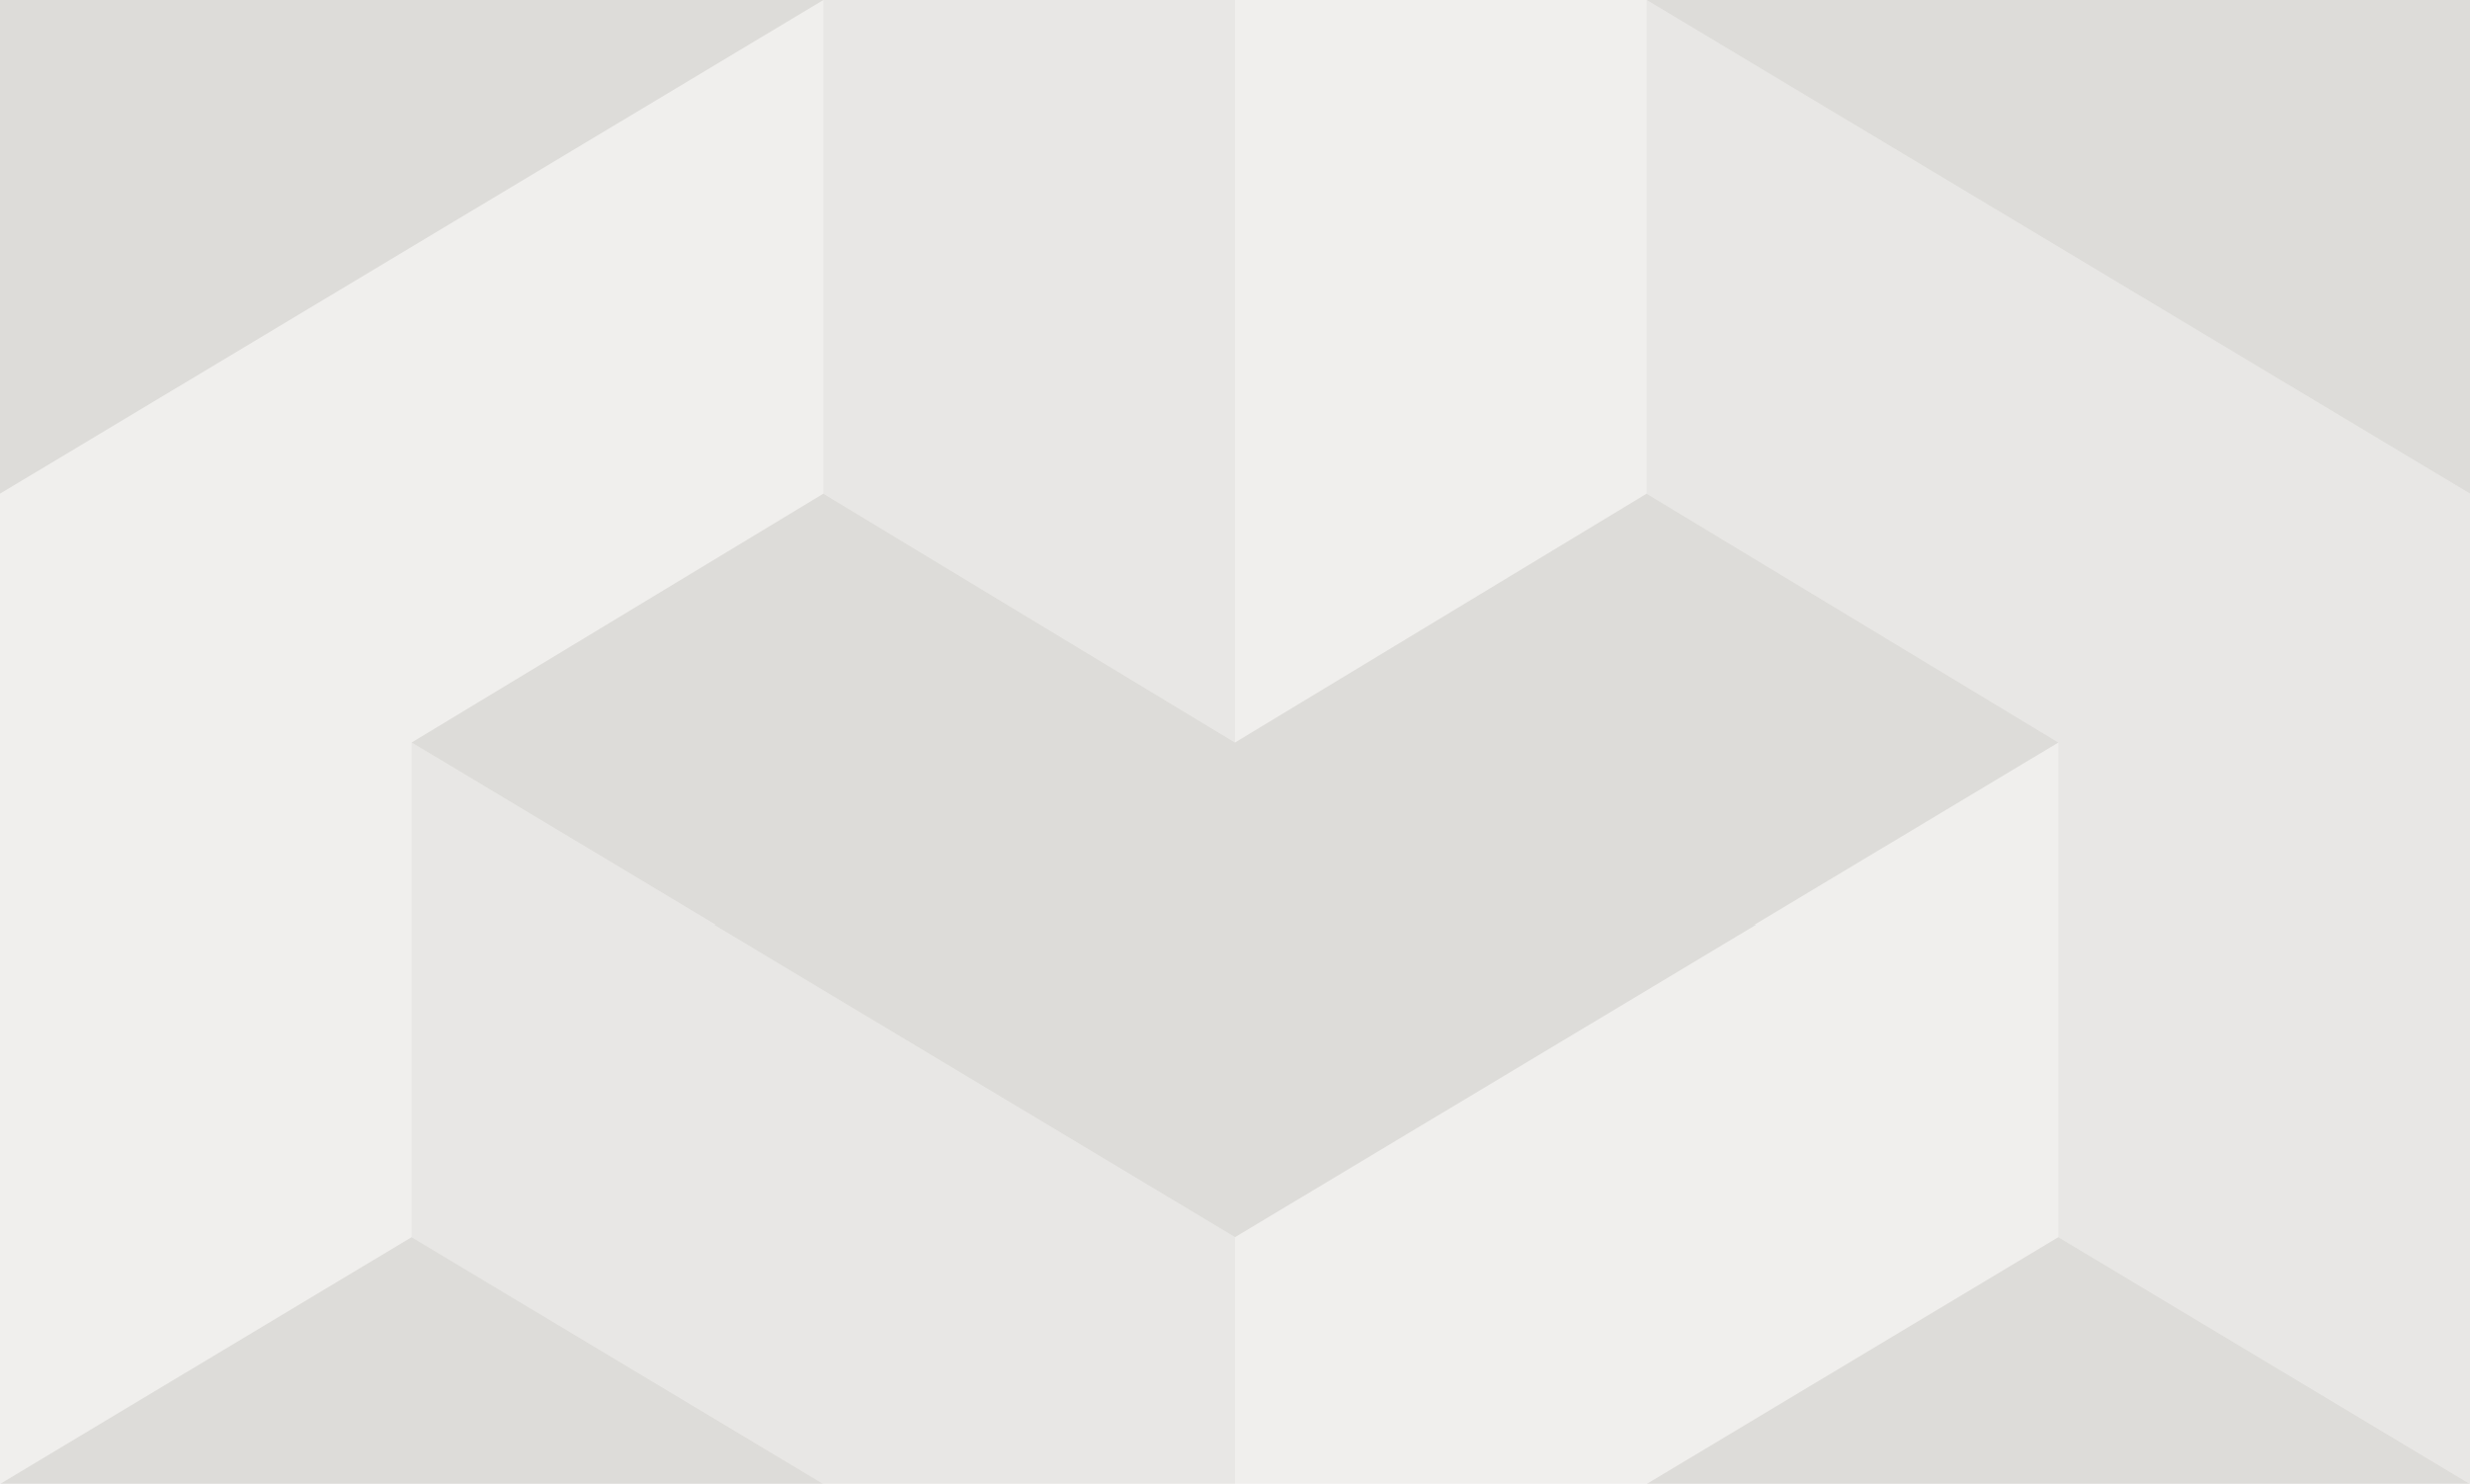
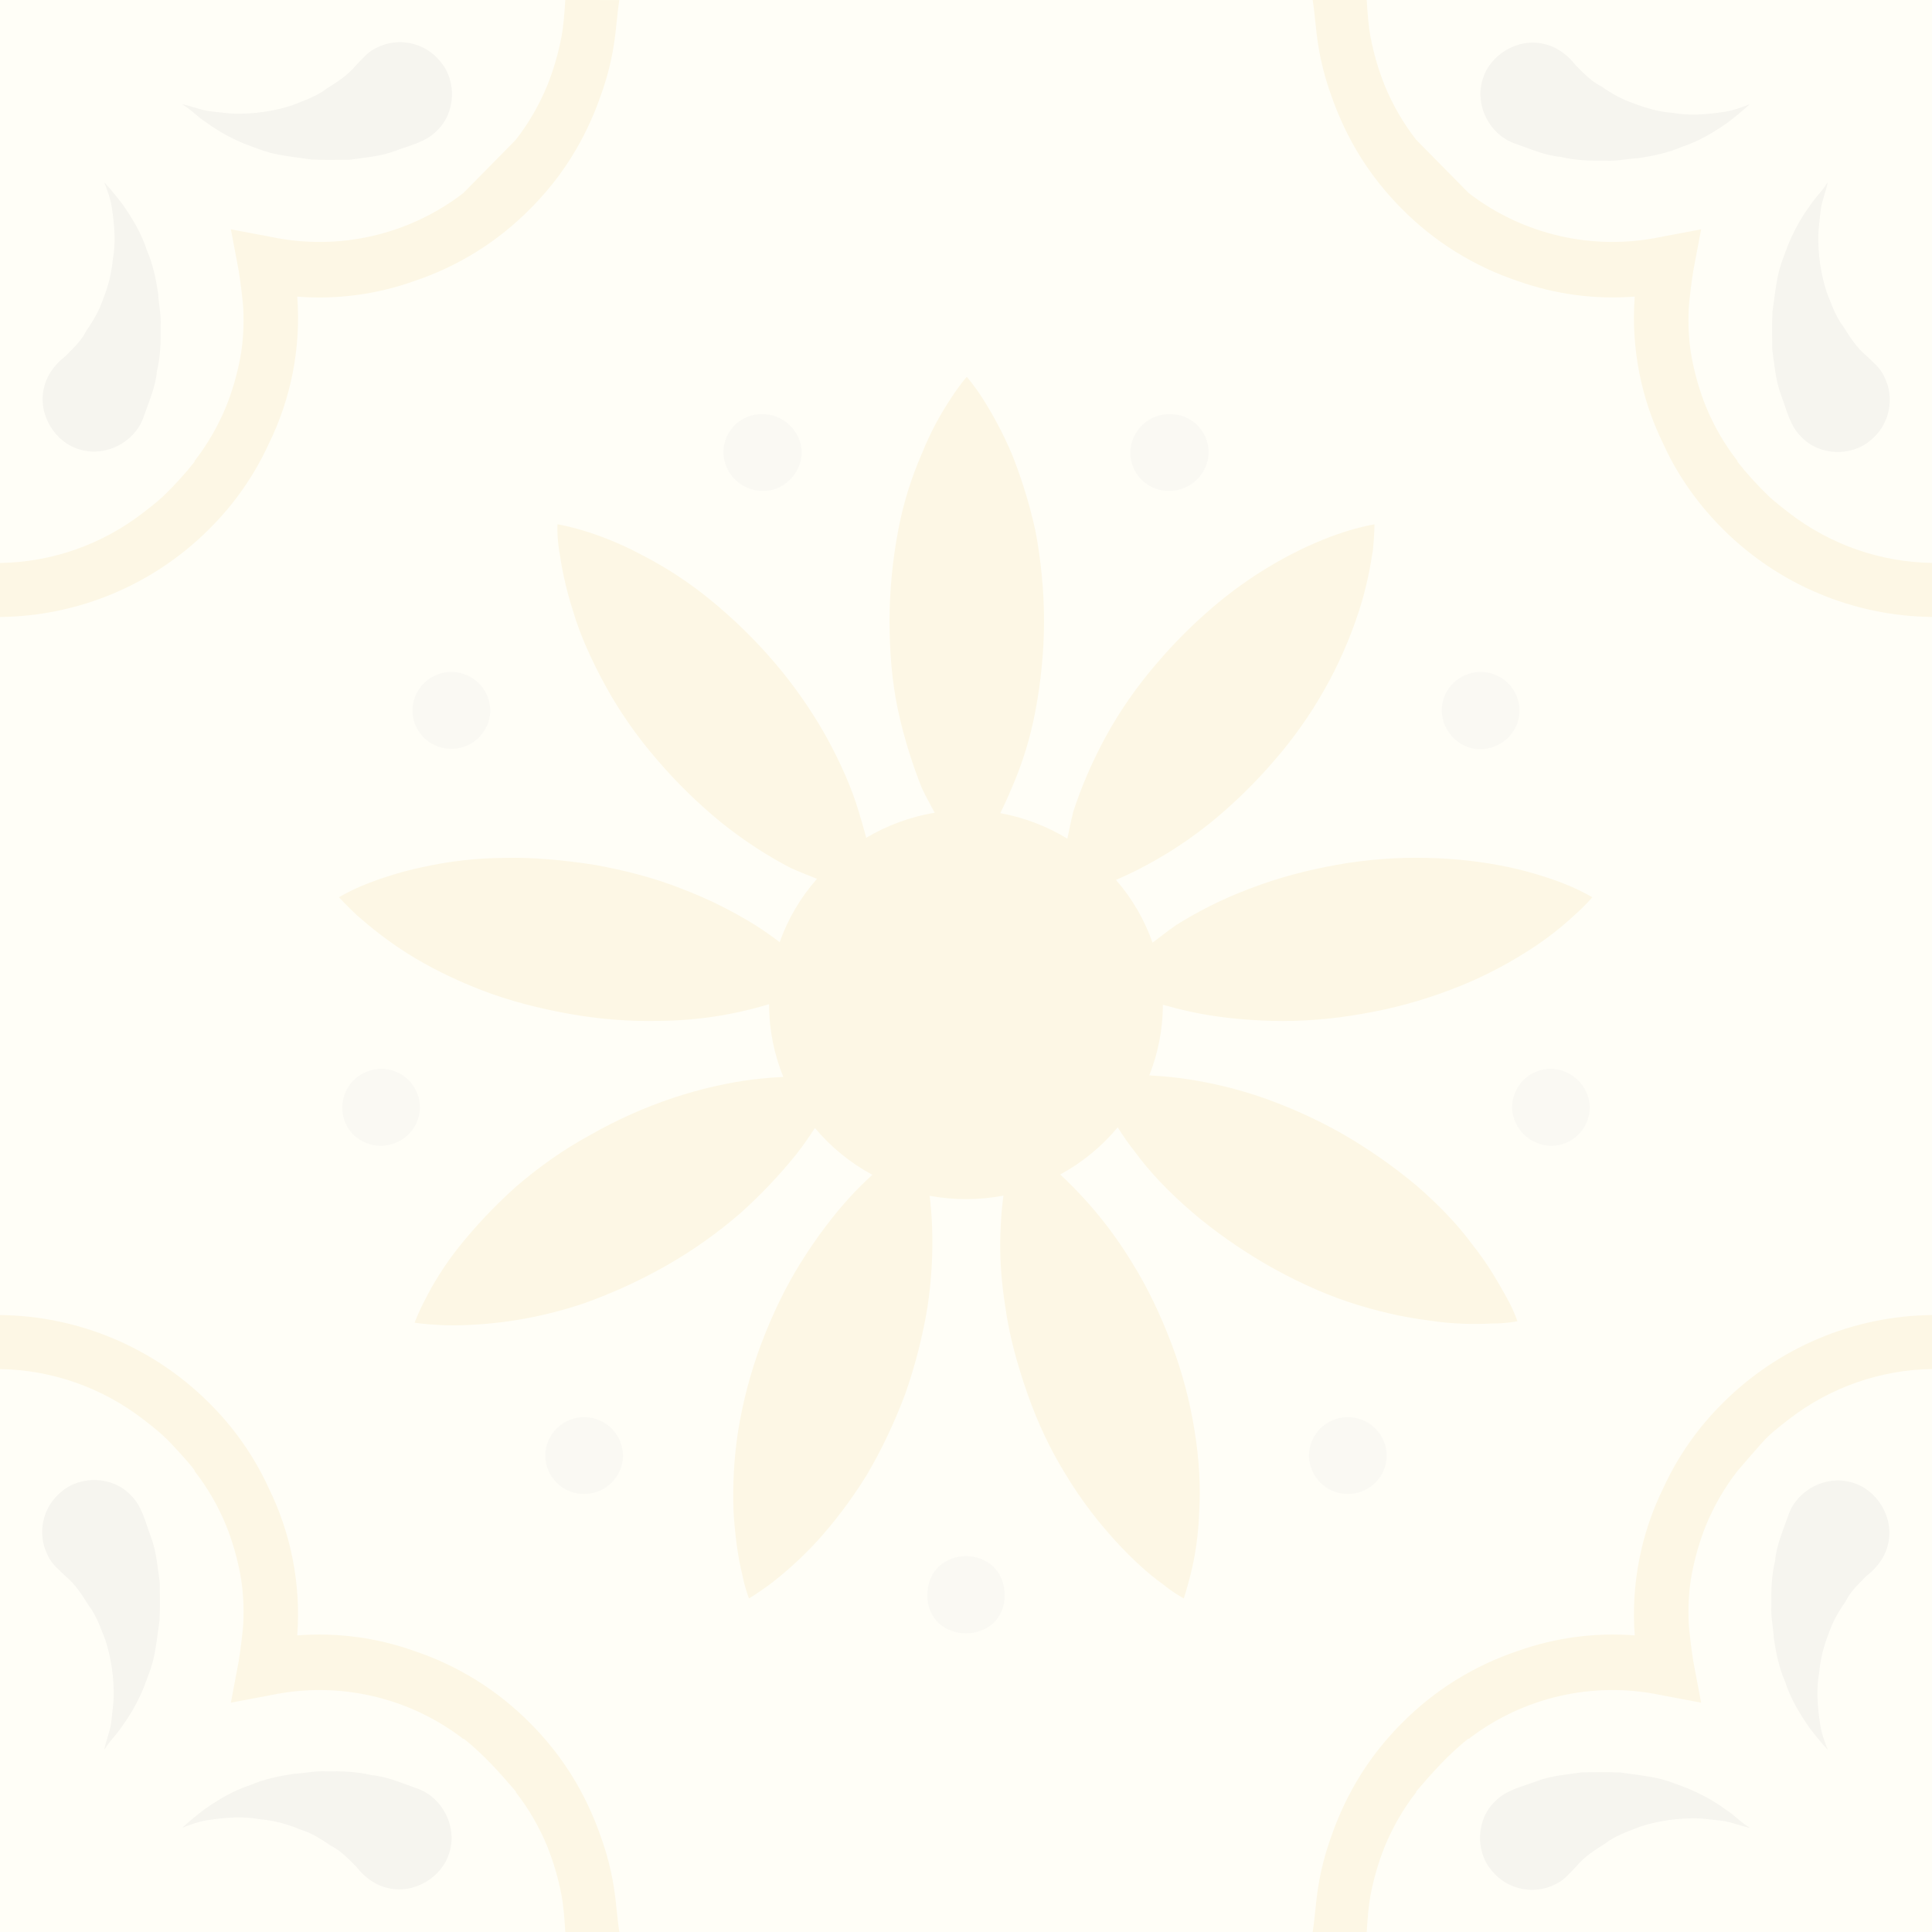
- <svg xmlns="http://www.w3.org/2000/svg" viewBox="0 0 60 36.043">
+ <svg xmlns="http://www.w3.org/2000/svg" viewBox="0 0 150 150" width="150" height="150">
  <defs>
-     <pattern id="pricing-pattern-light" width="60" height="36.043" patternUnits="userSpaceOnUse">
-       <rect width="100%" height="100%" fill="#f0efed" />
-       <path fill="#e8e7e5" d="M20.001 0v11.998L30 18.046V0Zm19.998 0v11.998l10.002 6.051v11.995L60 36.043V11.998Zm-30 18.046v11.998l10.002 5.999H30v-5.999z" />
-       <path fill="#dddcd9" d="M0 0v11.998L20.001 0Zm39.999 0L60 11.998V0ZM20.001 11.998 9.999 18.046 30 30.044l20.001-11.998-10.002-6.048L30 18.046ZM9.999 30.044 0 36.043h20.001zm40.002 0-10.002 5.999H60z" />
+     <pattern id="a" width="50" height="50" patternTransform="scale(3)" patternUnits="userSpaceOnUse">
+       <rect width="100%" height="100%" fill="#fffef7" />
+       <path fill="#ebbc3d" d="M25.02 9.752s-.179.2-.399.539c-.24.36-.52.84-.76 1.44a9.2 9.2 0 0 0-.62 2.017c-.14.739-.22 1.538-.22 2.318s.06 1.579.22 2.319c.16.739.38 1.42.62 2.02.126.264.221.42.328.628a5.1 5.1 0 0 0-1.771.649 14 14 0 0 0-.195-.678c-.18-.62-.48-1.28-.84-1.94a12 12 0 0 0-1.338-1.918 13 13 0 0 0-1.68-1.638 10 10 0 0 0-1.777-1.158c-.56-.3-1.1-.501-1.5-.621s-.66-.16-.66-.16-.02.26.04.66c.06.419.16.958.36 1.578.18.619.48 1.28.84 1.94.36.658.818 1.317 1.338 1.917a13 13 0 0 0 1.68 1.639c.6.479 1.198.86 1.777 1.16.277.124.458.19.68.281a5 5 0 0 0-.965 1.639 9 9 0 0 0-.633-.442 11 11 0 0 0-1.899-.939c-.7-.28-1.477-.48-2.257-.62-.78-.12-1.58-.2-2.338-.18a10 10 0 0 0-2.12.24 9 9 0 0 0-1.558.48c-.38.16-.6.299-.6.299s.179.2.479.48c.32.28.76.639 1.3.979s1.177.66 1.897.94 1.5.478 2.28.618 1.578.202 2.337.182a10 10 0 0 0 2.838-.432V26c0 .661.133 1.29.367 1.87q-.368.018-.787.067c-.639.08-1.358.241-2.078.481a12 12 0 0 0-2.138.959c-.7.38-1.338.838-1.918 1.338-.56.5-1.06 1.039-1.46 1.539-.4.499-.698 1-.878 1.36-.2.38-.282.618-.282.618s.261.041.68.061c.4.02.98 0 1.62-.08a11 11 0 0 0 2.077-.48 13.6 13.6 0 0 0 2.14-.98 12 12 0 0 0 1.917-1.358 13 13 0 0 0 1.459-1.54c.18-.232.33-.452.467-.662a5.1 5.1 0 0 0 1.486 1.211 9 9 0 0 0-.574.57c-.439.48-.877 1.06-1.277 1.7s-.742 1.357-1.022 2.097-.48 1.52-.6 2.258a11 11 0 0 0-.119 2.1c.04.639.12 1.198.22 1.598.08.4.18.64.18.64s.24-.14.56-.38c.338-.26.759-.62 1.199-1.098.439-.48.879-1.06 1.279-1.7.379-.639.72-1.357 1-2.097.26-.74.46-1.52.58-2.26q.16-1.043.12-2.098a9 9 0 0 0-.063-.787 5.2 5.2 0 0 0 1.91-.004 8 8 0 0 0-.07.791c-.04.64 0 1.358.12 2.098.1.739.319 1.52.579 2.26s.6 1.458 1 2.097c.4.66.84 1.22 1.279 1.7.44.479.86.857 1.2 1.097.32.26.56.381.56.381s.08-.24.18-.64.198-.958.218-1.598c.04-.64.001-1.36-.119-2.1-.12-.759-.32-1.518-.6-2.258-.28-.739-.62-1.457-1.02-2.097a10.7 10.7 0 0 0-1.857-2.278 5.1 5.1 0 0 0 1.487-1.22c.132.207.276.422.451.64.379.52.879 1.04 1.459 1.54.579.5 1.238.958 1.918 1.357.699.4 1.419.74 2.139.98s1.438.4 2.078.48c.639.1 1.199.1 1.619.08.42 0 .68-.06.68-.06s-.082-.26-.282-.62-.479-.86-.879-1.358c-.38-.52-.879-1.04-1.459-1.54a13.6 13.6 0 0 0-1.918-1.337 12.7 12.7 0 0 0-2.138-.96 11 11 0 0 0-2.078-.48c-.277-.034-.53-.054-.772-.068a5 5 0 0 0 .352-1.826c.207.057.427.116.699.176.639.14 1.36.22 2.12.24.758.02 1.557-.042 2.337-.182a12 12 0 0 0 2.277-.619c.7-.26 1.359-.598 1.899-.937.56-.34.999-.7 1.299-.98.32-.28.48-.48.48-.48s-.22-.14-.6-.3-.918-.34-1.558-.48a11.4 11.4 0 0 0-2.12-.24c-.757-.02-1.557.04-2.337.18s-1.538.34-2.258.62c-.699.26-1.358.6-1.898.94-.256.18-.411.307-.608.454a5 5 0 0 0-.945-1.623 10.7 10.7 0 0 0 2.432-1.47 13 13 0 0 0 1.68-1.639 11.1 11.1 0 0 0 2.177-3.857c.2-.62.3-1.178.36-1.578.04-.4.04-.66.04-.66s-.26.04-.66.16c-.4.119-.92.319-1.5.619-.579.3-1.177.68-1.777 1.16a13 13 0 0 0-1.68 1.638c-.52.6-.979 1.258-1.338 1.918s-.64 1.32-.84 1.94c-.073.289-.102.47-.154.7a5.1 5.1 0 0 0-1.734-.66c.091-.19.186-.39.29-.64a9.2 9.2 0 0 0 .62-2.02c.14-.738.22-1.538.22-2.318 0-.779-.08-1.578-.22-2.318-.16-.739-.38-1.418-.62-2.018a10 10 0 0 0-.76-1.437c-.22-.34-.4-.541-.4-.541z" />
+       <path fill="#a2a0a0" d="M45.284 47.303c-.237-.048-.462-.144-.7-.18-.297-.028-.598-.083-.9-.062a4.5 4.5 0 0 0-1.25.216c-.305.124-.627.227-.892.433-.269.17-.544.343-.747.592-.167.167-.316.363-.54.462-.56.284-1.244.14-1.643-.345-.441-.506-.408-1.346.087-1.805.287-.297.706-.375 1.076-.519.376-.141.778-.17 1.172-.228.332 0 .666-.011.998.006.354.055.718.086 1.067.176.222.062.434.147.65.228.354.147.694.328 1.002.557.216.133.387.33.608.459zm2.018-2.018a8 8 0 0 1-.48-.58c-.255-.368-.49-.758-.625-1.188-.156-.352-.231-.735-.29-1.115-.014-.28-.08-.554-.064-.836-.007-.395.003-.792.097-1.177.038-.423.22-.813.356-1.212.232-.625.965-1 1.607-.817.67.17 1.12.91.963 1.584-.069.338-.286.628-.555.835-.204.206-.42.405-.55.669-.181.26-.34.536-.439.84a3.5 3.5 0 0 0-.242.998c-.081.435-.042.887.022 1.32.03.232.117.46.2.679M4.716 2.698c.237.048.462.144.7.18.297.028.598.083.9.062a4.5 4.5 0 0 0 1.25-.216c.305-.124.627-.227.892-.433.269-.17.544-.343.747-.592.167-.167.316-.363.54-.462a1.34 1.34 0 0 1 1.643.345c.441.506.408 1.346-.087 1.805-.287.297-.706.375-1.076.519-.376.141-.778.17-1.172.228-.332 0-.666.011-.998-.006-.354-.055-.718-.086-1.067-.176-.222-.062-.434-.147-.65-.228a4.7 4.7 0 0 1-1.002-.557c-.212-.132-.387-.33-.608-.459zM2.698 4.716q.253.28.48.58c.255.368.49.758.625 1.188.156.352.231.735.29 1.115.014.28.08.554.064.836.007.395-.003.792-.097 1.177-.038.423-.22.813-.356 1.212-.232.625-.965 1-1.607.817-.67-.17-1.12-.91-.963-1.584.069-.338.286-.628.555-.835.204-.206.42-.405.55-.669.181-.26.34-.536.439-.84a3.5 3.5 0 0 0 .242-.998c.081-.435.042-.887-.022-1.32-.03-.232-.117-.46-.2-.679m44.604 0c-.048.237-.144.462-.18.7-.028.297-.083.598-.062.9.012.423.085.846.216 1.25.124.305.227.627.433.892.17.269.343.544.592.747.167.167.363.316.462.54.284.56.14 1.244-.345 1.643-.506.441-1.346.408-1.805-.087-.297-.287-.375-.706-.519-1.076-.141-.376-.17-.778-.228-1.172 0-.332-.011-.666.006-.998.055-.354.086-.718.176-1.067.062-.222.147-.434.228-.65.147-.354.328-.694.557-1.002.133-.216.33-.387.459-.608zm-2.018-2.018q-.28.253-.58.48c-.368.255-.758.49-1.188.625-.352.156-.735.231-1.115.29-.28.014-.554.08-.836.064-.395.007-.792-.003-1.177-.097-.423-.038-.813-.22-1.212-.356-.625-.232-1-.965-.817-1.607.17-.67.91-1.12 1.584-.963.338.069.628.286.835.555.206.204.405.42.669.55.26.181.536.34.84.439.32.122.654.219.998.242.435.081.887.042 1.32-.022.232-.03.46-.117.679-.2M2.698 45.284c.048-.237.144-.462.18-.7.028-.297.083-.598.062-.9a4.5 4.5 0 0 0-.216-1.25c-.124-.305-.227-.627-.433-.892-.17-.269-.343-.544-.592-.747-.167-.167-.363-.316-.462-.54a1.34 1.34 0 0 1 .345-1.643c.506-.441 1.346-.408 1.805.087.297.287.375.706.519 1.076.141.376.17.778.228 1.172 0 .332.011.666-.006.998-.055.354-.086.718-.176 1.067-.062.222-.147.434-.228.65a4.7 4.7 0 0 1-.557 1.002c-.132.212-.33.387-.459.608zm2.018 2.018q.28-.254.58-.48c.368-.255.758-.49 1.188-.625.352-.156.735-.231 1.115-.29.28-.014.554-.08.836-.064.395-.007.792.003 1.177.097.423.038.813.22 1.212.356.625.232 1 .965.817 1.607-.17.67-.91 1.12-1.584.963-.338-.069-.628-.286-.835-.555-.206-.204-.405-.42-.669-.55-.249-.17-.505-.333-.797-.419a3.4 3.4 0 0 0-1.041-.262c-.435-.081-.887-.042-1.32.022-.232.03-.46.117-.679.2" />
+       <path fill="#d1d1d1" d="M15.767 36.91c.42.36.48.98.12 1.4s-.999.479-1.419.12a.987.987 0 0 1-.12-1.4c.36-.42.98-.48 1.42-.12zm-4.916-8.433c.1.54-.26 1.06-.819 1.16-.54.1-1.08-.26-1.16-.8a1 1 0 0 1 .82-1.16c.54-.1 1.06.26 1.16.8zm1.699-9.592c-.28.48-.9.64-1.379.36a.986.986 0 0 1-.36-1.36c.28-.479.9-.639 1.38-.359s.639.9.359 1.359m7.534-6.235c-.52.18-1.1-.08-1.299-.6a.985.985 0 0 1 .6-1.279 1.03 1.03 0 0 1 1.298.6c.2.5-.08 1.079-.6 1.279zm9.832 0a.985.985 0 0 1-.6-1.28c.2-.519.76-.778 1.3-.599.52.18.799.76.599 1.28-.2.519-.78.779-1.299.599m7.534 6.235a.986.986 0 0 1 .36-1.359c.48-.28 1.099-.12 1.379.36a.986.986 0 0 1-.36 1.359c-.5.3-1.1.12-1.379-.36m1.699 9.592c.1-.54.62-.9 1.159-.8.54.1.919.62.82 1.16s-.62.9-1.16.8-.92-.62-.82-1.16zm-4.916 8.433a1.01 1.01 0 0 1 1.418.12c.36.42.3 1.06-.12 1.4a1.01 1.01 0 0 1-1.418-.12.986.986 0 0 1 .12-1.4m-8.234 4.317c.062 1.393-2.06 1.393-1.998 0 .057-1.274 1.941-1.274 1.998 0" />
+       <path fill="#ebbc3d" d="M14.629 0c-.02.319-.04.639-.1.959-.08.419-.2.838-.36 1.238a6 6 0 0 1-.82 1.42l-1.359 1.38a6.1 6.1 0 0 1-4.955 1.138l-1.06-.2.2 1.06c.04.22.12.88.12.98.02.439 0 .876-.08 1.296s-.2.84-.36 1.24a6 6 0 0 1-.82 1.419v.02a9 9 0 0 1-.777.859c-.18.18-.58.48-.58.48A6.2 6.2 0 0 1 0 14.57v1.398a7.77 7.77 0 0 0 5.416-2.278 7.5 7.5 0 0 0 1.537-2.197c.58-1.179.84-2.497.74-3.816a7.3 7.3 0 0 0 3.018-.4 7.6 7.6 0 0 0 3.018-1.88c1.159-1.159 1.638-2.376 1.878-3.095.14-.42.24-.841.3-1.281.02-.1.08-.78.12-1.02zm19.344 0c.04.24.1.92.12 1.02.06.44.16.86.3 1.28.24.72.72 1.937 1.878 3.096a7.6 7.6 0 0 0 3.018 1.88c.96.34 1.979.48 3.018.4-.1 1.319.16 2.637.74 3.816.3.66.778 1.438 1.537 2.197A7.77 7.77 0 0 0 50 15.967v-1.399a6.2 6.2 0 0 1-3.678-1.279s-.4-.3-.58-.48a9 9 0 0 1-.777-.86v-.02a6 6 0 0 1-.82-1.417c-.16-.4-.28-.82-.36-1.24s-.1-.858-.08-1.297c0-.1.08-.76.12-.98l.2-1.06-1.06.2a6.1 6.1 0 0 1-4.955-1.139l-1.36-1.379a6 6 0 0 1-.82-1.42c-.16-.4-.28-.819-.36-1.238-.06-.32-.079-.64-.099-.959zM0 34.033v1.399c1.331.021 2.62.47 3.678 1.279 0 0 .4.3.58.48.06.04.638.66.777.86v.02c.338.432.614.91.82 1.417.16.4.28.82.36 1.24s.1.858.08 1.297c0 .1-.08.76-.12.98l-.2 1.06 1.06-.2a6.1 6.1 0 0 1 4.955 1.139h.02c.514.41.928.88 1.34 1.36v.019c.337.433.614.911.82 1.42.16.4.28.819.36 1.238.06.32.079.64.099.959h1.398c-.04-.24-.1-.92-.12-1.02a7 7 0 0 0-.3-1.28c-.24-.72-.72-1.937-1.878-3.096a7.6 7.6 0 0 0-3.018-1.88 7.3 7.3 0 0 0-3.018-.4 7.4 7.4 0 0 0-.74-3.816 7.5 7.5 0 0 0-1.537-2.197A7.77 7.77 0 0 0 0 34.033m50 0a7.77 7.77 0 0 0-5.416 2.278 7.5 7.5 0 0 0-1.537 2.197 7.4 7.4 0 0 0-.74 3.816 7.3 7.3 0 0 0-3.018.4 7.6 7.6 0 0 0-3.018 1.88c-1.159 1.159-1.638 2.376-1.878 3.095-.14.42-.24.841-.3 1.281-.02.1-.08.78-.12 1.02h1.398c.02-.319.04-.639.1-.959.08-.419.2-.838.36-1.238a6 6 0 0 1 .82-1.42v-.02c.411-.479.825-.95 1.34-1.36h.019a6.1 6.1 0 0 1 4.955-1.138l1.06.2-.2-1.06c-.04-.22-.12-.88-.12-.98-.02-.439 0-.876.08-1.296s.2-.84.36-1.24a6 6 0 0 1 .82-1.419s.717-.839.777-.879c.18-.18.58-.48.58-.48A6.2 6.2 0 0 1 50 35.43z" />
    </pattern>
  </defs>
-   <rect width="100%" height="100%" fill="url(#pricing-pattern-light)" />
+   <rect width="100%" height="100%" fill="#fffef7" />
+   <g opacity="0.1">
+     <rect width="100%" height="100%" fill="url(#a)" />
+   </g>
</svg>
